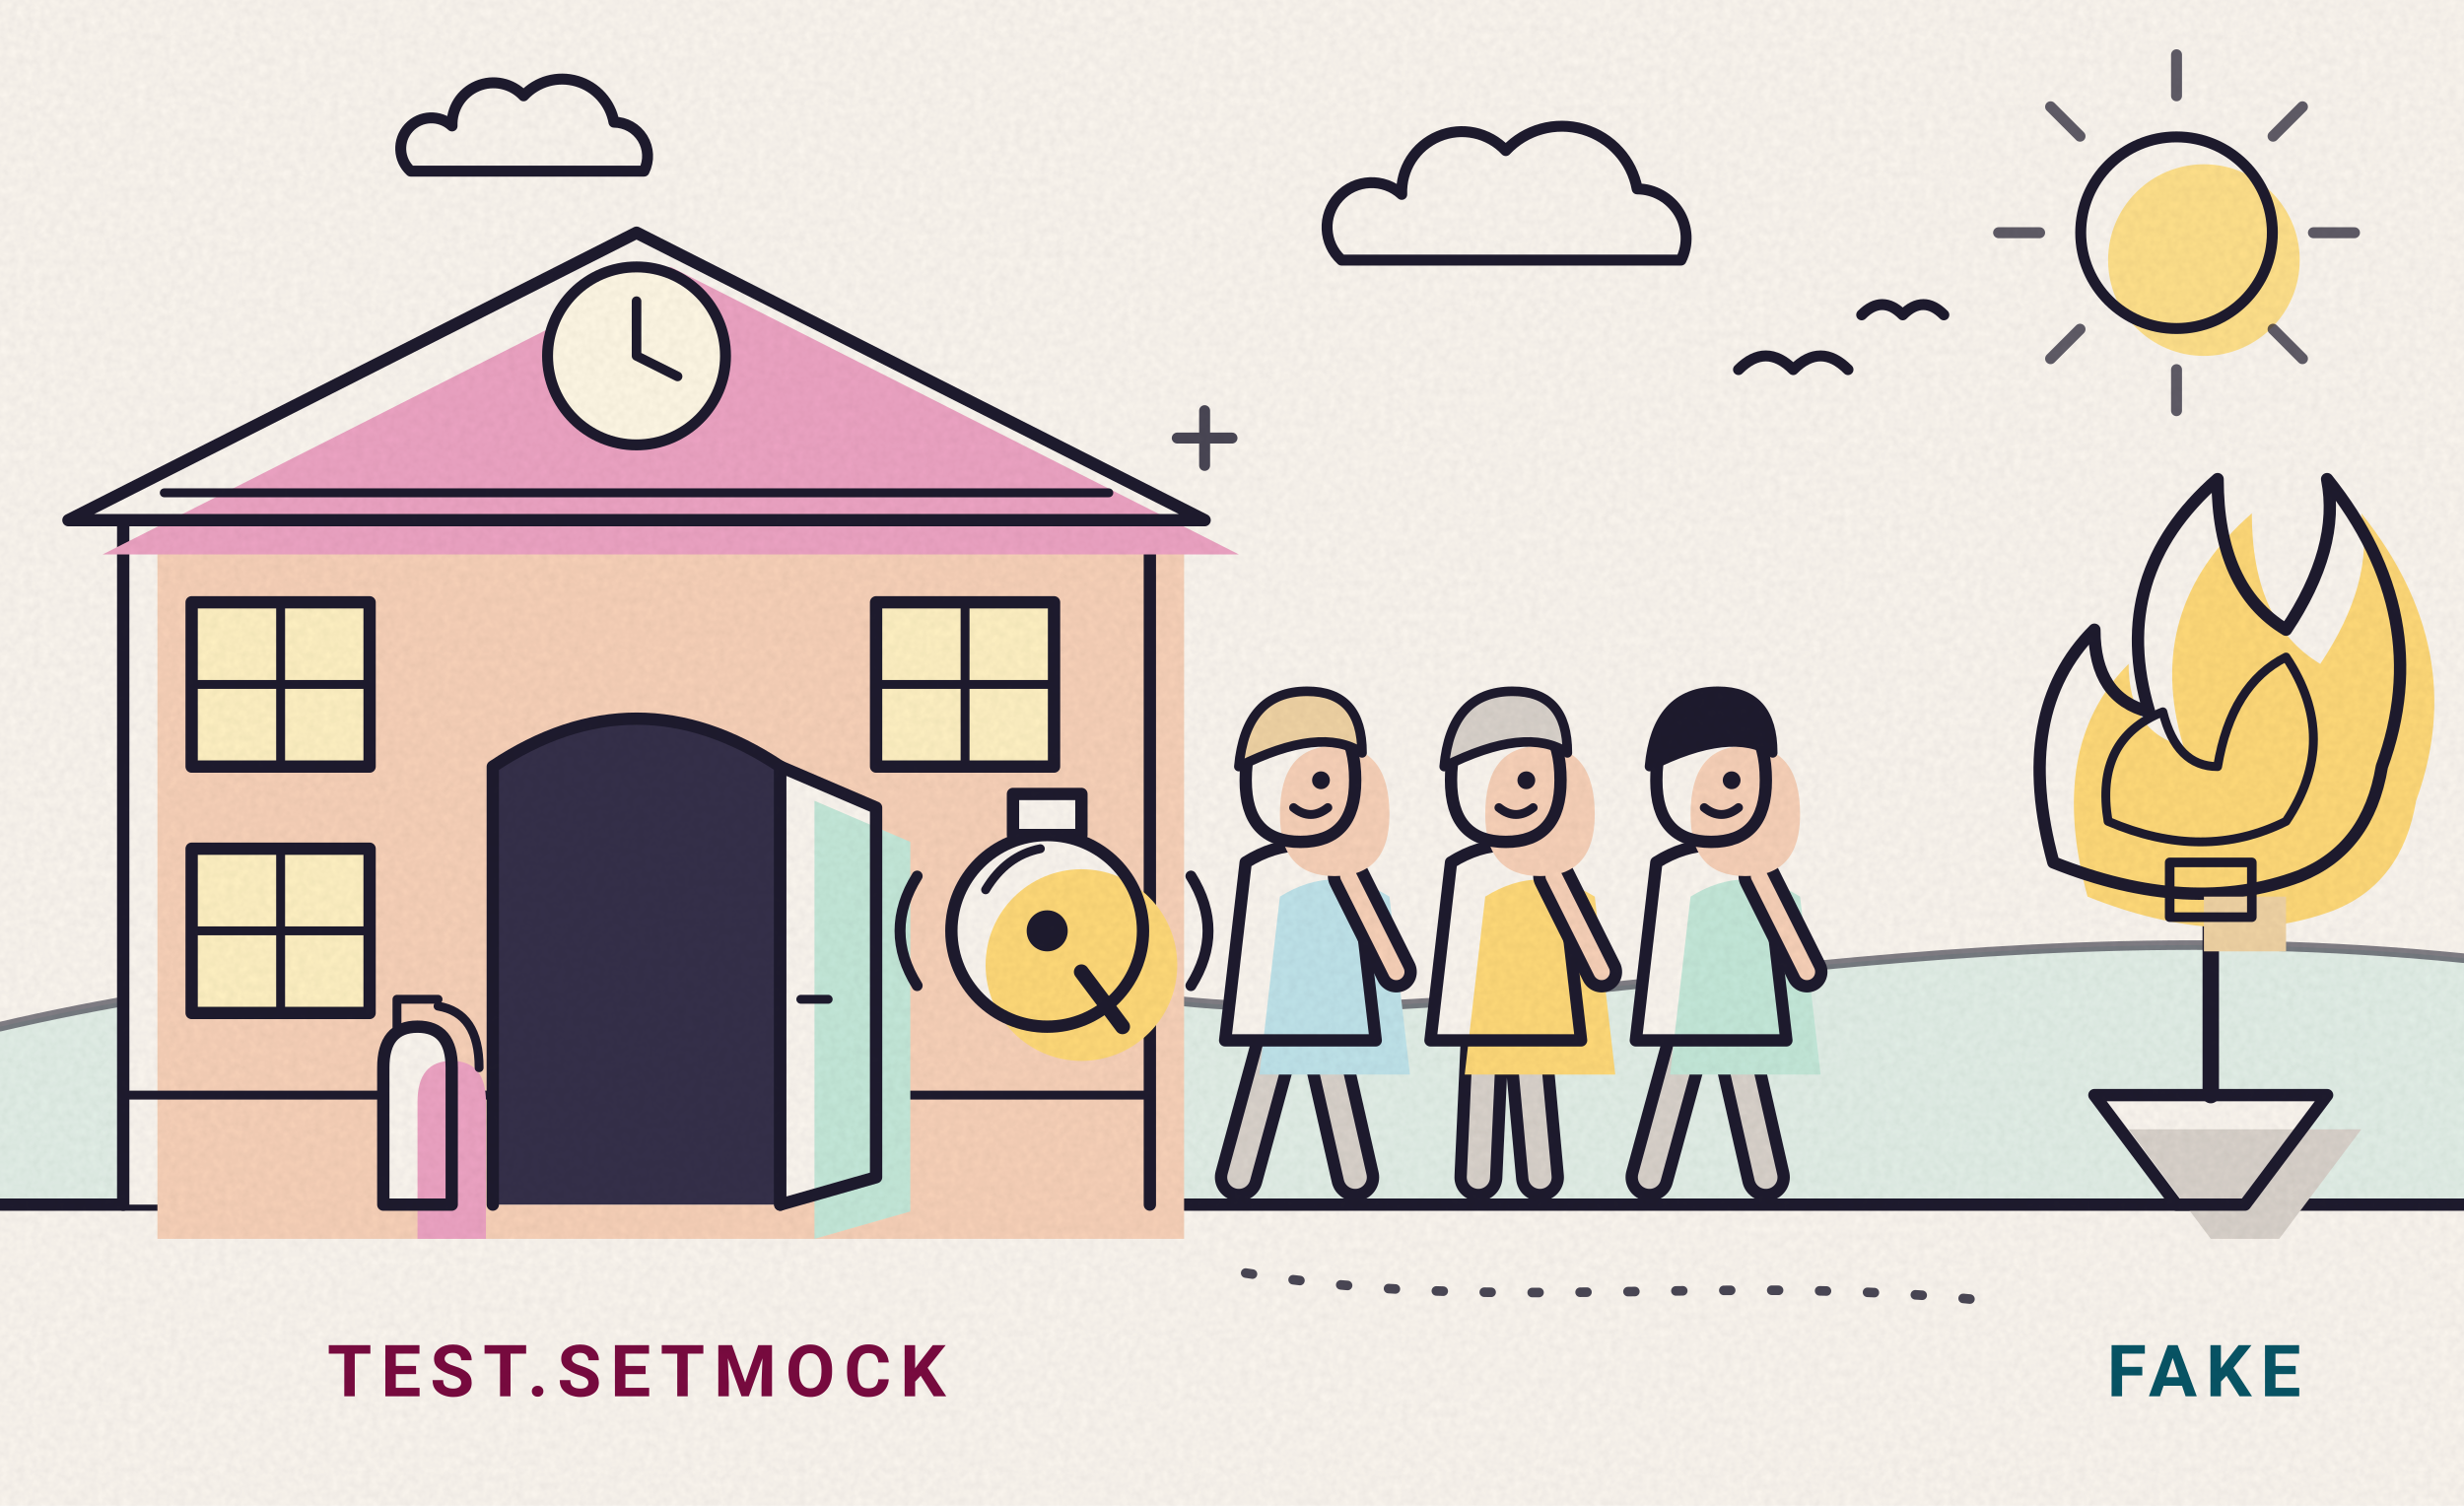
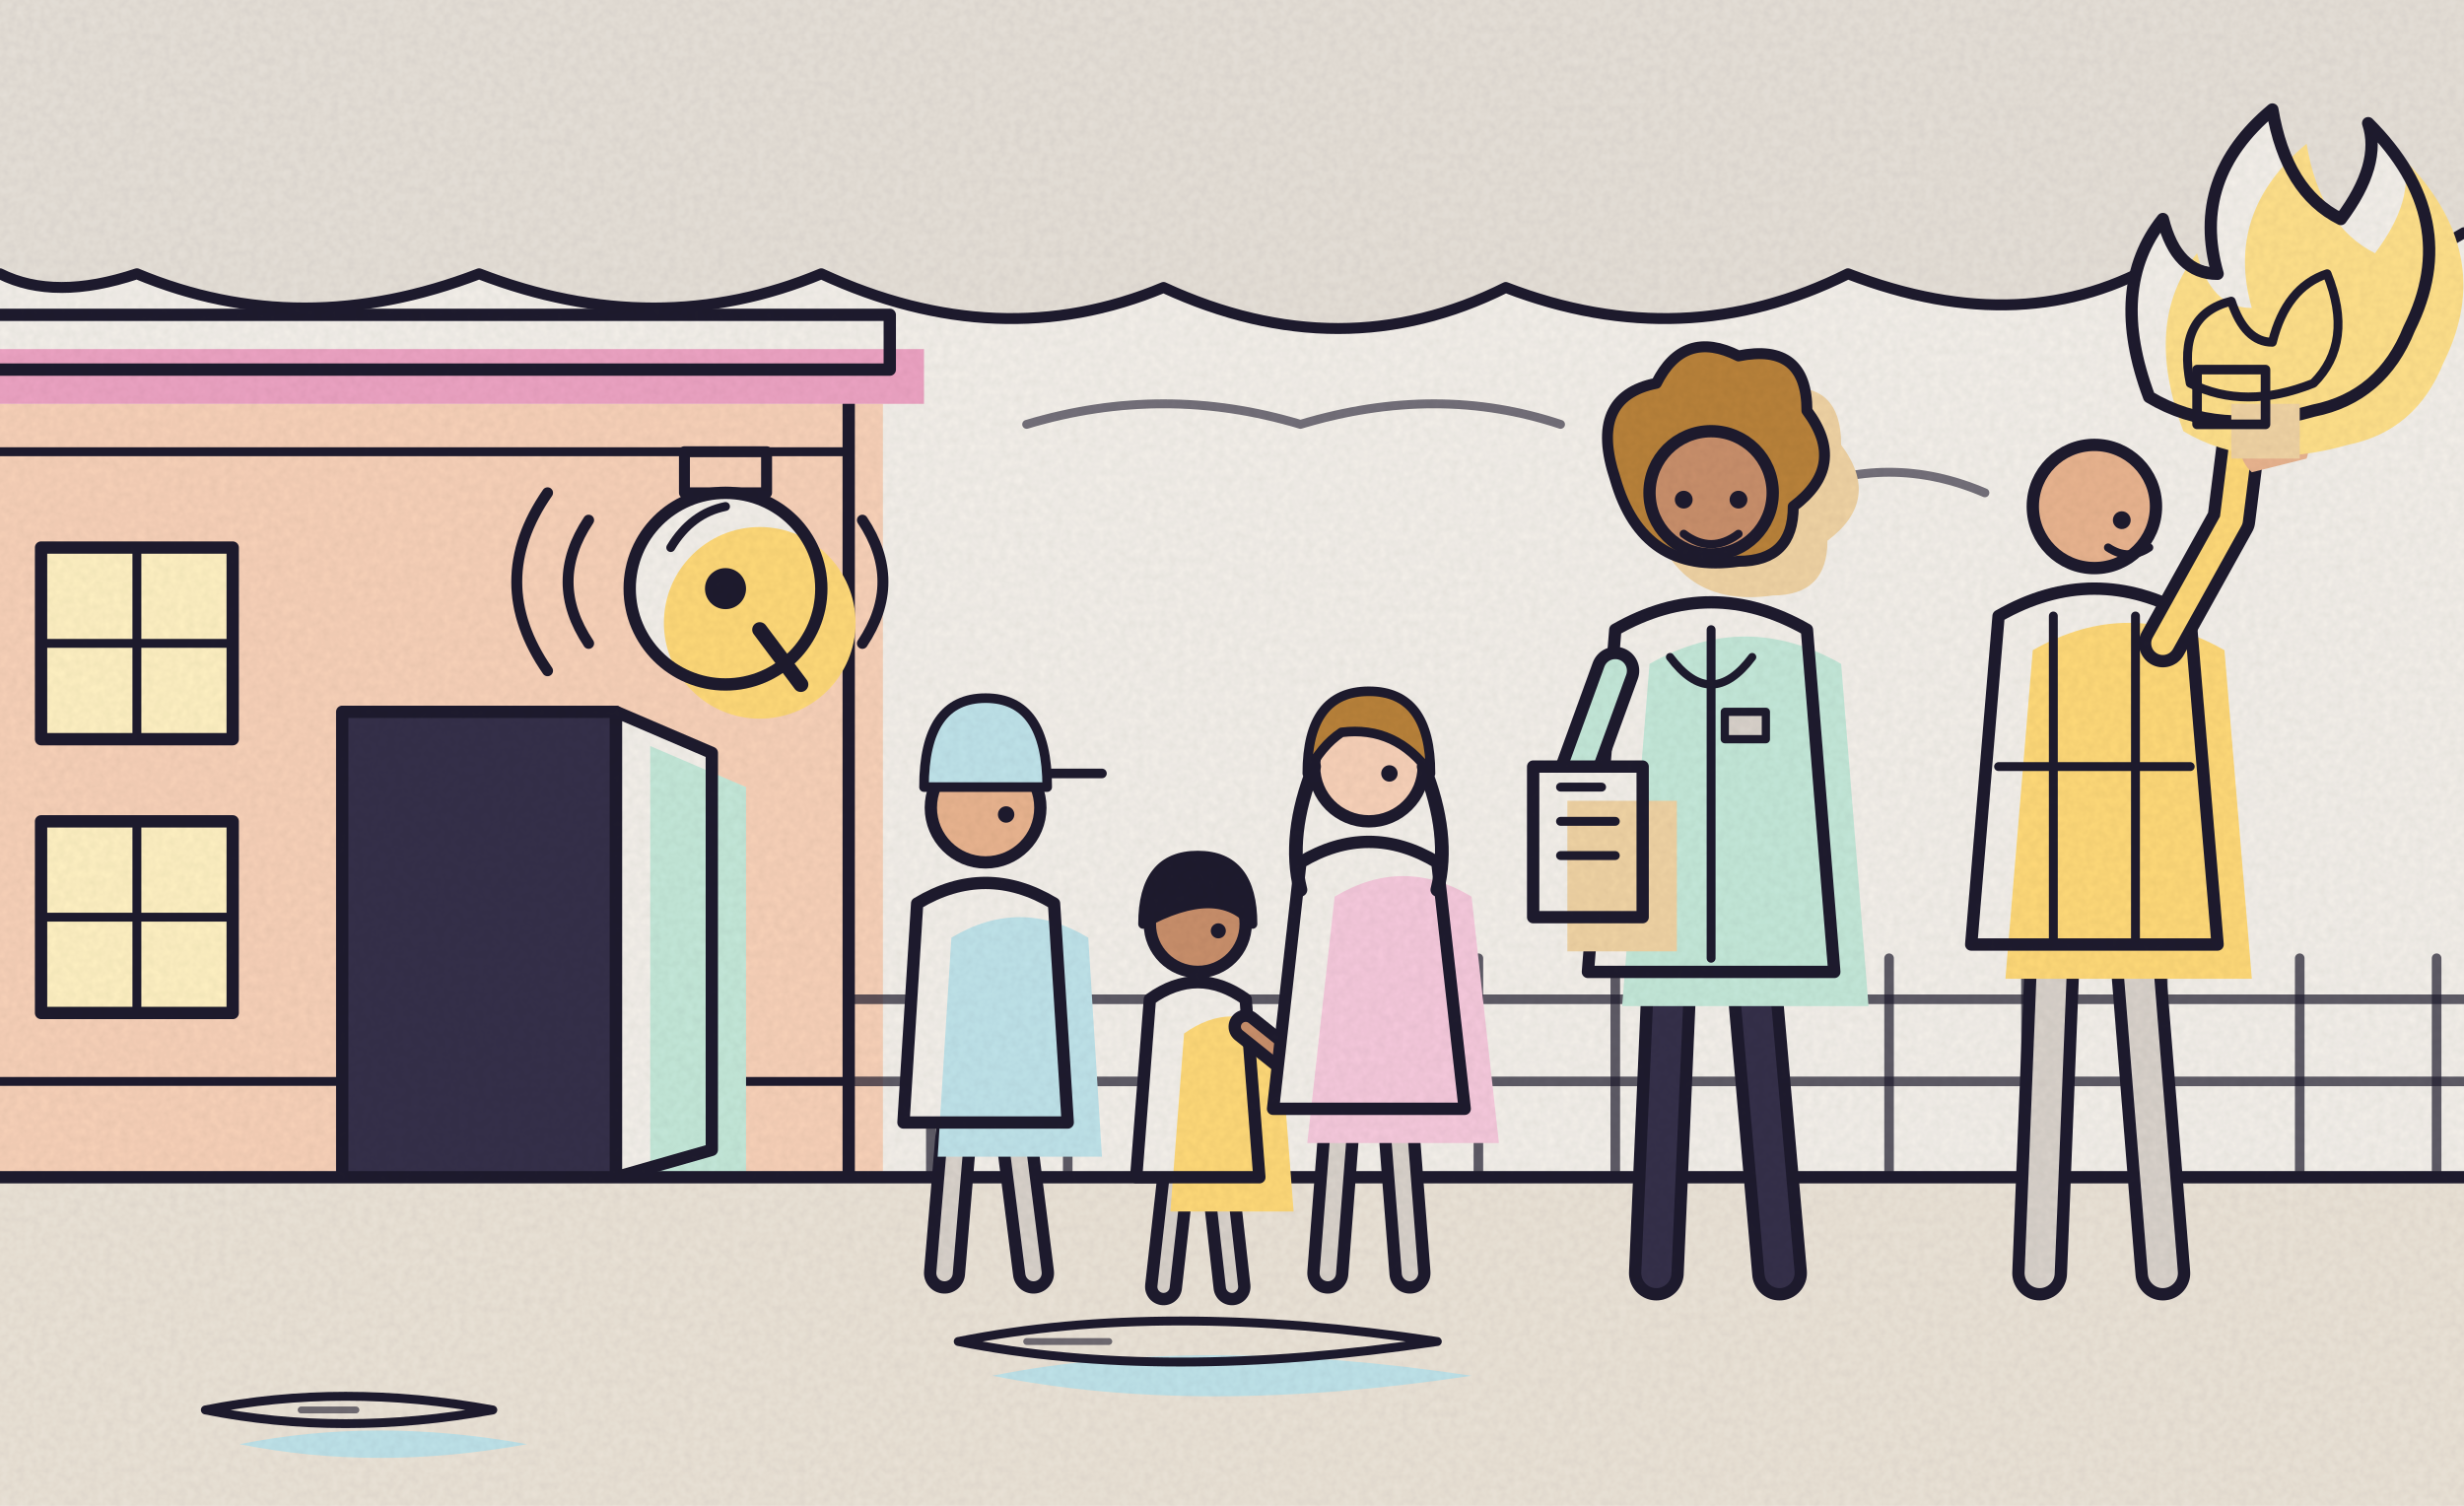
<svg xmlns="http://www.w3.org/2000/svg" xmlns:xlink="http://www.w3.org/1999/xlink" viewBox="0 0 360 220" stroke-linejoin="round" stroke-linecap="round">
  <defs>
    <filter id="fd-grain" x="0" y="0" width="100%" height="100%">
      <feTurbulence type="fractalNoise" baseFrequency=".85" numOctaves="2" stitchTiles="stitch" />
      <feColorMatrix values="0 0 0 0 0  0 0 0 0 0  0 0 0 0 0  0 0 0 .06 0" />
    </filter>
-     <path id="fd-s0" d="M18 176 V74 H168 V176" />
-     <path id="fd-s1" d="M10 76 L93 34 L176 76Z" />
-     <path id="fd-s2" d="M80 52 A13 13 0 1 1 106 52 A13 13 0 1 1 80 52Z" />
-     <path id="fd-s3" d="M28 88 H54 V112 H28Z M128 88 H154 V112 H128Z" />
-     <path id="fd-s4" d="M28 124 H54 V148 H28Z" />
-     <path id="fd-s5" d="M72 176 V112 Q93 98 114 112 V176" />
-     <path id="fd-s6" d="M114 112 L128 118 V172 L114 176Z" />
-     <path id="fd-s7" d="M56 176 V156 Q56 150 61 150 Q66 150 66 156 V176Z" />
-     <path id="fd-s8" d="M148 116 H158 V122 H148Z" />
-     <path id="fd-s9" d="M139 136 A14 14 0 1 1 167 136 A14 14 0 1 1 139 136Z" />
-     <path id="fd-s10" d="M164 150 L158 142" />
-     <path id="fd-s11" d="M179 152 L182 126 Q190 121 198 126 L201 152Z" />
-     <path id="fd-s12" d="M182 114 Q182 104 190 104 Q198 104 198 114 Q198 123 190 123 Q182 123 182 114Z" />
-     <path id="fd-s13" d="M181 112 Q182 101 191 101 Q199 101 199 110 Q193 106 181 112Z" />
-     <path id="fd-s14" d="M209 152 L212 126 Q220 121 228 126 L231 152Z" />
-     <path id="fd-s15" d="M212 114 Q212 104 220 104 Q228 104 228 114 Q228 123 220 123 Q212 123 212 114Z" />
-     <path id="fd-s16" d="M211 112 Q212 101 221 101 Q229 101 229 110 Q223 106 211 112Z" />
-     <path id="fd-s17" d="M239 152 L242 126 Q250 121 258 126 L261 152Z" />
-     <path id="fd-s18" d="M242 114 Q242 104 250 104 Q258 104 258 114 Q258 123 250 123 Q242 123 242 114Z" />
-     <path id="fd-s19" d="M241 112 Q242 101 251 101 Q259 101 259 110 Q253 106 241 112Z" />
-     <path id="fd-s20" d="M318 176 L306 160 H340 L328 176Z" />
-     <path id="fd-s21" d="M323 160 V118" />
-     <path id="fd-s22" d="M300 126 Q294 104 306 92 Q306 102 314 104 Q308 84 324 70 Q324 86 334 92 Q342 80 340 70 Q356 90 348 112 Q346 124 336 128 Q320 134 300 126Z" />
-     <path id="fd-s23" d="M317 126 H329 V134 H317Z" />
+     <path id="fd-s0" d="M-6 172 V54 H124 V172" />
+     <path id="fd-s1" d="M-6 54 L-6 46 H130 V54Z" />
+     <path id="fd-s2" d="M6 80 H34 V108 H6Z M6 120 H34 V148 H6Z" />
+     <path id="fd-s3" d="M50 172 V104 H90 V172" />
+     <path id="fd-s4" d="M90 104 L104 110 V168 L90 172Z" />
+     <path id="fd-s5" d="M100 66 H112 V72 H100Z" />
+     <path id="fd-s6" d="M92 86 A14 14 0 1 1 120 86 A14 14 0 1 1 92 86Z" />
+     <path id="fd-s7" d="M117 100 L111 92" />
+     <path id="fd-s8" d="M140 196 Q170 190 210 196 Q170 202 140 196Z" />
+     <path id="fd-s9" d="M30 206 Q50 202 72 206 Q50 210 30 206Z" />
+     <path id="fd-s10" d="M132 164 L134 132 Q144 126 154 132 L156 164Z" />
+     <path id="fd-s11" d="M136 118 A8 8 0 1 1 152 118 A8 8 0 1 1 136 118Z" />
+     <path id="fd-s12" d="M135 115 Q135 102 144 102 Q153 102 153 115 Z M153 113 H161" />
+     <path id="fd-s13" d="M166 172 L168 146 Q175 141 182 146 L184 172Z" />
+     <path id="fd-s14" d="M168 135 A7 7 0 1 1 182 135 A7 7 0 1 1 168 135Z" />
+     <path id="fd-s15" d="M167 135 Q167 125 175 125 Q183 125 183 135 Q178 129 167 135Z" />
+     <path id="fd-s16" d="M186 162 L190 126 Q200 120 210 126 L214 162Z" />
+     <path id="fd-s17" d="M192 112 A8 8 0 1 1 208 112 A8 8 0 1 1 192 112Z" />
+     <path id="fd-s18" d="M191 113 Q191 101 200 101 Q209 101 209 113 Q204 106 196 107 Q193 109 191 113Z" />
+     <path id="fd-s19" d="M192 112 Q188 122 190 130 M208 112 Q212 122 210 130" />
+     <path id="fd-s20" d="M232 142 L236 92 Q250 84 264 92 L268 142Z" />
+     <path id="fd-s21" d="M224 112 H240 V134 H224Z" />
+     <path id="fd-s22" d="M244 96 Q250 104 256 96" />
+     <path id="fd-s23" d="M252 104 H258 V108 H252Z" />
+     <path id="fd-s24" d="M236 70 Q232 58 242 56 Q246 48 254 52 Q264 50 264 60 Q270 68 262 74 Q262 82 254 82 Q240 84 236 70Z" />
+     <path id="fd-s25" d="M241 72 A9 9 0 1 1 259 72 A9 9 0 1 1 241 72Z" />
+     <path id="fd-s26" d="M246 78 q4 3 8 0" />
+     <path id="fd-s27" d="M288 138 L292 90 Q306 82 320 90 L324 138Z" />
+     <path id="fd-s28" d="M324 64 a5 5 0 1 1 8 -2" />
+     <path id="fd-s29" d="M297 74 A9 9 0 1 1 315 74 A9 9 0 1 1 297 74Z" />
+     <path id="fd-s30" d="M308 80 q3 2 6 0" />
+     <path id="fd-s31" d="M330 50 V40" />
+     <path id="fd-s32" d="M316 44 Q310 28 318 18 Q320 26 326 26 Q322 12 334 2 Q336 14 344 18 Q350 10 348 4 Q362 18 354 34 Q350 44 340 46 Q326 50 316 44Z" />
+     <path id="fd-s33" d="M323 40 H333 V48 H323Z" />
  </defs>
-   <rect width="360" height="220" fill="#FBF6EF" />
-   <circle cx="322" cy="38" r="14" fill="#FFE08A" />
-   <circle cx="318" cy="34" r="14" fill="none" stroke="#1E1B2E" stroke-width="1.6" />
-   <path d="M338.0 34.0 L344.0 34.0 M332.1 48.1 L336.4 52.4 M318.0 54.0 L318.0 60.0 M303.9 48.1 L299.6 52.4 M298.0 34.0 L292.0 34.0 M303.9 19.9 L299.6 15.6 M318.0 14.0 L318.0 8.0 M332.1 19.9 L336.4 15.6" fill="none" stroke="#1E1B2E" stroke-width="1.6" opacity=".7" />
-   <path transform="translate(196 22) scale(0.8)" d="M0 20 H62 A9 9 0 0 0 54 7 A14 14 0 0 0 30 0 A11 11 0 0 0 11 8 A8 8 0 0 0 0 20Z" fill="none" stroke="#1E1B2E" stroke-width="2.00" />
-   <path transform="translate(60 14) scale(0.55)" d="M0 20 H62 A9 9 0 0 0 54 7 A14 14 0 0 0 30 0 A11 11 0 0 0 11 8 A8 8 0 0 0 0 20Z" fill="none" stroke="#1E1B2E" stroke-width="2.91" />
-   <path d="M254 54 q4 -4 8 0 q4 -4 8 0 M272 46 q3 -3 6 0 q3 -3 6 0" fill="none" stroke="#1E1B2E" stroke-width="1.6" />
-   <path d="M176 60 v8 M172 64 h8" fill="none" stroke="#1E1B2E" stroke-width="1.6" opacity=".8" />
-   <path d="M0 150 C60 136 120 140 170 146 C220 152 280 132 360 140 V176 H0Z" fill="#E2EFE7" />
-   <path d="M0 150 C60 136 120 140 170 146 C220 152 280 132 360 140" fill="none" stroke="#1E1B2E" stroke-width="1.4" opacity=".55" />
-   <path d="M0 176 H360" fill="none" stroke="#1E1B2E" stroke-width="1.8" />
-   <use xlink:href="#fd-s0" fill="#FBF6EF" />
+   <rect width="360" height="220" fill="#F4F0EA" />
+   <path d="M0 0 H360 V34 Q340 46 316 38 Q296 50 270 40 Q246 52 220 42 Q196 54 170 42 Q146 52 120 40 Q96 50 70 40 Q44 50 20 40 Q8 44 0 40Z" fill="#E6E0D8" />
+   <path d="M0 40 Q8 44 20 40 Q44 50 70 40 Q96 50 120 40 Q146 52 170 42 Q196 54 220 42 Q246 52 270 40 Q296 50 316 38 Q340 46 360 34" fill="none" stroke="#1E1B2E" stroke-width="1.6" />
+   <path d="M150 62 Q170 56 190 62 Q210 56 228 62 M262 72 Q276 66 290 72" fill="none" stroke="#1E1B2E" stroke-width="1.3" opacity=".6" />
+   <use xlink:href="#fd-s0" fill="#F4F0EA" />
  <g transform="translate(5 5)">
    <use xlink:href="#fd-s0" fill="#F8D1B8" />
  </g>
  <use xlink:href="#fd-s0" fill="none" stroke="#1E1B2E" stroke-width="1.8" />
-   <path d="M18 160 H168" fill="none" stroke="#1E1B2E" stroke-width="1.3" />
-   <use xlink:href="#fd-s1" fill="#FBF6EF" />
+   <path d="M-6 66 H124 M-6 158 H124" fill="none" stroke="#1E1B2E" stroke-width="1.3" />
+   <use xlink:href="#fd-s1" fill="#F4F0EA" />
  <g transform="translate(5 5)">
    <use xlink:href="#fd-s1" fill="#EDA3C3" />
  </g>
  <use xlink:href="#fd-s1" fill="none" stroke="#1E1B2E" stroke-width="1.8" />
-   <path d="M24 72 H162" fill="none" stroke="#1E1B2E" stroke-width="1.3" />
-   <use xlink:href="#fd-s2" fill="#FFF8E4" />
-   <use xlink:href="#fd-s2" fill="none" stroke="#1E1B2E" stroke-width="1.6" />
-   <path d="M93 44 V52 L99 55" fill="none" stroke="#1E1B2E" stroke-width="1.4" />
-   <use xlink:href="#fd-s3" fill="#FFF1C2" />
+   <use xlink:href="#fd-s2" fill="#FFF1C2" />
+   <use xlink:href="#fd-s2" fill="none" stroke="#1E1B2E" stroke-width="1.8" />
+   <path d="M20 80 V108 M6 94 H34 M20 120 V148 M6 134 H34" fill="none" stroke="#1E1B2E" stroke-width="1.3" />
+   <use xlink:href="#fd-s3" fill="#F4F0EA" />
+   <use xlink:href="#fd-s3" fill="#35304A" />
  <use xlink:href="#fd-s3" fill="none" stroke="#1E1B2E" stroke-width="1.8" />
-   <path d="M41 88 V112 M28 100 H54 M141 88 V112 M128 100 H154" fill="none" stroke="#1E1B2E" stroke-width="1.3" />
-   <use xlink:href="#fd-s4" fill="#FFF1C2" />
+   <use xlink:href="#fd-s4" fill="#F4F0EA" />
+   <g transform="translate(5 5)">
+     <use xlink:href="#fd-s4" fill="#C4E8D9" />
+   </g>
  <use xlink:href="#fd-s4" fill="none" stroke="#1E1B2E" stroke-width="1.8" />
-   <path d="M41 124 V148 M28 136 H54" fill="none" stroke="#1E1B2E" stroke-width="1.3" />
-   <use xlink:href="#fd-s5" fill="#FBF6EF" />
-   <use xlink:href="#fd-s5" fill="#35304A" />
-   <use xlink:href="#fd-s5" fill="none" stroke="#1E1B2E" stroke-width="1.8" />
-   <use xlink:href="#fd-s6" fill="#FBF6EF" />
+   <use xlink:href="#fd-s5" fill="none" stroke="#1E1B2E" stroke-width="1.6" />
+   <use xlink:href="#fd-s6" fill="#F4F0EA" />
  <g transform="translate(5 5)">
-     <use xlink:href="#fd-s6" fill="#C4E8D9" />
+     <use xlink:href="#fd-s6" fill="#FFD978" />
  </g>
  <use xlink:href="#fd-s6" fill="none" stroke="#1E1B2E" stroke-width="1.8" />
-   <path d="M117 146 h4" fill="none" stroke="#1E1B2E" stroke-width="1.3" />
-   <use xlink:href="#fd-s7" fill="#FBF6EF" />
+   <path d="M98 80 Q101 75 106 74" fill="none" stroke="#1E1B2E" stroke-width="1.3" />
+   <circle cx="106" cy="86" r="3" fill="#1E1B2E" />
+   <use xlink:href="#fd-s7" fill="none" stroke="#1E1B2E" stroke-width="2.2" />
+   <path d="M86 76 q-6 9 0 18 M80 72 q-9 13 0 26 M126 76 q6 9 0 18" fill="none" stroke="#1E1B2E" stroke-width="1.6" />
+   <path d="M124 146 H360 M124 158 H360" fill="none" stroke="#1E1B2E" stroke-width="1.4" opacity=".7" />
+   <path d="M136 140 V172 M156 140 V172 M176 140 V172 M196 140 V172 M216 140 V172 M236 140 V172 M256 140 V172 M276 140 V172 M296 140 V172 M316 140 V172 M336 140 V172 M356 140 V172" fill="none" stroke="#1E1B2E" stroke-width="1.4" opacity=".7" />
+   <path d="M0 172 H360 V220 H0Z" fill="#EBE3D7" />
+   <path d="M0 172 H360" fill="none" stroke="#1E1B2E" stroke-width="1.8" />
  <g transform="translate(5 5)">
-     <use xlink:href="#fd-s7" fill="#EDA3C3" />
+     <use xlink:href="#fd-s8" fill="#BFE3EA" />
  </g>
-   <use xlink:href="#fd-s7" fill="none" stroke="#1E1B2E" stroke-width="1.8" />
-   <path d="M58 150 V146 H64 M64 147 Q70 148 70 156" fill="none" stroke="#1E1B2E" stroke-width="1.3" />
-   <use xlink:href="#fd-s8" fill="#FBF6EF" />
-   <use xlink:href="#fd-s8" fill="none" stroke="#1E1B2E" stroke-width="1.8" />
-   <use xlink:href="#fd-s9" fill="#FBF6EF" />
+   <use xlink:href="#fd-s8" fill="none" stroke="#1E1B2E" stroke-width="1.3" />
  <g transform="translate(5 5)">
-     <use xlink:href="#fd-s9" fill="#FFD978" />
+     <use xlink:href="#fd-s9" fill="#BFE3EA" />
  </g>
-   <use xlink:href="#fd-s9" fill="none" stroke="#1E1B2E" stroke-width="1.8" />
-   <path d="M144 130 Q147 125 152 124" fill="none" stroke="#1E1B2E" stroke-width="1.3" />
-   <circle cx="153" cy="136" r="3" fill="#1E1B2E" />
-   <use xlink:href="#fd-s10" fill="none" stroke="#1E1B2E" stroke-width="2.2" />
-   <path d="M134 128 q-5 8 0 16 M174 128 q5 8 0 16" fill="none" stroke="#1E1B2E" stroke-width="1.6" />
-   <path d="M182 186 C220 192 250 186 290 190" fill="none" stroke="#1E1B2E" stroke-width="1.4" stroke-dasharray="1 6" opacity=".8" />
-   <path d="M187 150 L181 172 M193 150 L198 172" fill="none" stroke="#1E1B2E" stroke-width="7" />
-   <path d="M187 150 L181 172 M193 150 L198 172" fill="none" stroke="#D9D2CB" stroke-width="3.4" />
-   <use xlink:href="#fd-s11" fill="#FBF6EF" />
+   <use xlink:href="#fd-s9" fill="none" stroke="#1E1B2E" stroke-width="1.3" />
+   <path d="M150 196 h12 M44 206 h8" fill="none" stroke="#1E1B2E" stroke-width="1" opacity=".6" />
+   <path d="M140 162 L138 186 M148 162 L151 186" fill="none" stroke="#1E1B2E" stroke-width="6" />
+   <path d="M140 162 L138 186 M148 162 L151 186" fill="none" stroke="#D9D2CB" stroke-width="2.4" />
+   <use xlink:href="#fd-s10" fill="#F4F0EA" />
  <g transform="translate(5 5)">
-     <use xlink:href="#fd-s11" fill="#BFE3EA" />
+     <use xlink:href="#fd-s10" fill="#BFE3EA" />
  </g>
+   <use xlink:href="#fd-s10" fill="none" stroke="#1E1B2E" stroke-width="1.8" />
+   <use xlink:href="#fd-s11" fill="#E9B48F" />
  <use xlink:href="#fd-s11" fill="none" stroke="#1E1B2E" stroke-width="1.8" />
-   <path d="M197 128 L204 142" fill="none" stroke="#1E1B2E" stroke-width="6" />
-   <path d="M197 128 L204 142" fill="none" stroke="#F8D1B8" stroke-width="2.4" />
-   <use xlink:href="#fd-s12" fill="#FBF6EF" />
+   <use xlink:href="#fd-s12" fill="#BFE3EA" />
+   <use xlink:href="#fd-s12" fill="none" stroke="#1E1B2E" stroke-width="1.4" />
+   <circle cx="147" cy="119" r="1.2" fill="#1E1B2E" />
+   <path d="M172 170 L170 188 M178 170 L180 188" fill="none" stroke="#1E1B2E" stroke-width="5.4" />
+   <path d="M172 170 L170 188 M178 170 L180 188" fill="none" stroke="#D9D2CB" stroke-width="1.8" />
+   <use xlink:href="#fd-s13" fill="#F4F0EA" />
  <g transform="translate(5 5)">
-     <use xlink:href="#fd-s12" fill="#F8D1B8" />
+     <use xlink:href="#fd-s13" fill="#FFD978" />
  </g>
-   <use xlink:href="#fd-s12" fill="none" stroke="#1E1B2E" stroke-width="1.8" />
-   <path d="M189 118 q2.5 2 5 0" fill="none" stroke="#1E1B2E" stroke-width="1.3" />
-   <use xlink:href="#fd-s13" fill="#F0D3A4" />
-   <use xlink:href="#fd-s13" fill="none" stroke="#1E1B2E" stroke-width="1.4" />
-   <circle cx="193" cy="114" r="1.3" fill="#1E1B2E" />
-   <path d="M217 150 L216 172 M223 150 L225 172" fill="none" stroke="#1E1B2E" stroke-width="7" />
-   <path d="M217 150 L216 172 M223 150 L225 172" fill="none" stroke="#D9D2CB" stroke-width="3.4" />
-   <use xlink:href="#fd-s14" fill="#FBF6EF" />
+   <use xlink:href="#fd-s13" fill="none" stroke="#1E1B2E" stroke-width="1.8" />
+   <use xlink:href="#fd-s14" fill="#C98F6B" />
+   <use xlink:href="#fd-s14" fill="none" stroke="#1E1B2E" stroke-width="1.8" />
+   <use xlink:href="#fd-s15" fill="#1E1B2E" />
+   <use xlink:href="#fd-s15" fill="none" stroke="#1E1B2E" stroke-width="1.4" />
+   <circle cx="178" cy="136" r="1.1" fill="#1E1B2E" />
+   <path d="M182 150 L192 158" fill="none" stroke="#1E1B2E" stroke-width="5" />
+   <path d="M182 150 L192 158" fill="none" stroke="#C98F6B" stroke-width="1.4" />
+   <path d="M196 160 L194 186 M204 160 L206 186" fill="none" stroke="#1E1B2E" stroke-width="6" />
+   <path d="M196 160 L194 186 M204 160 L206 186" fill="none" stroke="#D9D2CB" stroke-width="2.4" />
+   <use xlink:href="#fd-s16" fill="#F4F0EA" />
  <g transform="translate(5 5)">
-     <use xlink:href="#fd-s14" fill="#FFD978" />
+     <use xlink:href="#fd-s16" fill="#F6C9DC" />
  </g>
-   <use xlink:href="#fd-s14" fill="none" stroke="#1E1B2E" stroke-width="1.8" />
-   <path d="M227 128 L234 142" fill="none" stroke="#1E1B2E" stroke-width="6" />
-   <path d="M227 128 L234 142" fill="none" stroke="#F8D1B8" stroke-width="2.4" />
-   <use xlink:href="#fd-s15" fill="#FBF6EF" />
+   <use xlink:href="#fd-s16" fill="none" stroke="#1E1B2E" stroke-width="1.8" />
+   <use xlink:href="#fd-s17" fill="#F8D1B8" />
+   <use xlink:href="#fd-s17" fill="none" stroke="#1E1B2E" stroke-width="1.8" />
+   <use xlink:href="#fd-s18" fill="#B9823A" />
+   <use xlink:href="#fd-s18" fill="none" stroke="#1E1B2E" stroke-width="1.4" />
+   <use xlink:href="#fd-s19" fill="none" stroke="#1E1B2E" stroke-width="2" />
+   <circle cx="203" cy="113" r="1.2" fill="#1E1B2E" />
+   <path d="M244 140 L242 186 M256 140 L260 186" fill="none" stroke="#1E1B2E" stroke-width="8" />
+   <path d="M244 140 L242 186 M256 140 L260 186" fill="none" stroke="#35304A" stroke-width="4.4" />
+   <use xlink:href="#fd-s20" fill="#F4F0EA" />
  <g transform="translate(5 5)">
-     <use xlink:href="#fd-s15" fill="#F8D1B8" />
-   </g>
-   <use xlink:href="#fd-s15" fill="none" stroke="#1E1B2E" stroke-width="1.8" />
-   <path d="M219 118 q2.5 2 5 0" fill="none" stroke="#1E1B2E" stroke-width="1.3" />
-   <use xlink:href="#fd-s16" fill="#D9D2CB" />
-   <use xlink:href="#fd-s16" fill="none" stroke="#1E1B2E" stroke-width="1.4" />
-   <circle cx="223" cy="114" r="1.3" fill="#1E1B2E" />
-   <path d="M247 150 L241 172 M253 150 L258 172" fill="none" stroke="#1E1B2E" stroke-width="7" />
-   <path d="M247 150 L241 172 M253 150 L258 172" fill="none" stroke="#D9D2CB" stroke-width="3.4" />
-   <use xlink:href="#fd-s17" fill="#FBF6EF" />
-   <g transform="translate(5 5)">
-     <use xlink:href="#fd-s17" fill="#C4E8D9" />
-   </g>
-   <use xlink:href="#fd-s17" fill="none" stroke="#1E1B2E" stroke-width="1.8" />
-   <path d="M257 128 L264 142" fill="none" stroke="#1E1B2E" stroke-width="6" />
-   <path d="M257 128 L264 142" fill="none" stroke="#F8D1B8" stroke-width="2.4" />
-   <use xlink:href="#fd-s18" fill="#FBF6EF" />
-   <g transform="translate(5 5)">
-     <use xlink:href="#fd-s18" fill="#F8D1B8" />
-   </g>
-   <use xlink:href="#fd-s18" fill="none" stroke="#1E1B2E" stroke-width="1.8" />
-   <path d="M249 118 q2.5 2 5 0" fill="none" stroke="#1E1B2E" stroke-width="1.3" />
-   <use xlink:href="#fd-s19" fill="#1E1B2E" />
-   <use xlink:href="#fd-s19" fill="none" stroke="#1E1B2E" stroke-width="1.4" />
-   <circle cx="253" cy="114" r="1.3" fill="#1E1B2E" />
-   <use xlink:href="#fd-s20" fill="#FBF6EF" />
-   <g transform="translate(5 5)">
-     <use xlink:href="#fd-s20" fill="#D9D2CB" />
+     <use xlink:href="#fd-s20" fill="#C4E8D9" />
  </g>
  <use xlink:href="#fd-s20" fill="none" stroke="#1E1B2E" stroke-width="1.8" />
-   <use xlink:href="#fd-s21" fill="none" stroke="#1E1B2E" stroke-width="2.4" />
-   <use xlink:href="#fd-s22" fill="#FBF6EF" />
+   <path d="M250 92 V140" fill="none" stroke="#1E1B2E" stroke-width="1.3" />
+   <path d="M236 98 L228 120 L236 128" fill="none" stroke="#1E1B2E" stroke-width="7" />
+   <path d="M236 98 L228 120 L236 128" fill="none" stroke="#C4E8D9" stroke-width="3.4" />
+   <use xlink:href="#fd-s21" fill="#F4F0EA" />
  <g transform="translate(5 5)">
-     <use xlink:href="#fd-s22" fill="#FFD978" />
+     <use xlink:href="#fd-s21" fill="#F0D3A4" />
  </g>
-   <use xlink:href="#fd-s22" fill="none" stroke="#1E1B2E" stroke-width="1.8" />
-   <path d="M308 120 Q306 108 316 104 Q318 112 324 112 Q326 100 334 96 Q342 108 334 120 Q322 126 308 120Z" fill="none" stroke="#1E1B2E" stroke-width="1.3" />
+   <use xlink:href="#fd-s21" fill="none" stroke="#1E1B2E" stroke-width="1.8" />
+   <path d="M228 120 H236 M228 125 H236 M228 115 H234" fill="none" stroke="#1E1B2E" stroke-width="1.3" />
+   <use xlink:href="#fd-s22" fill="none" stroke="#1E1B2E" stroke-width="1.2" />
+   <use xlink:href="#fd-s23" fill="#D9D2CB" />
+   <use xlink:href="#fd-s23" fill="none" stroke="#1E1B2E" stroke-width="1.2" />
  <g transform="translate(5 5)">
-     <use xlink:href="#fd-s23" fill="#F0D3A4" />
+     <use xlink:href="#fd-s24" fill="#F0D3A4" />
  </g>
-   <use xlink:href="#fd-s23" fill="none" stroke="#1E1B2E" stroke-width="1.4" />
-   <g font-family="system-ui,-apple-system,Segoe UI,Roboto,sans-serif" font-size="10.5" font-weight="700" letter-spacing="1.3" text-anchor="middle">
-     <text x="93" y="204" fill="#7A0A40">TEST.SETMOCK</text>
-     <text x="322" y="204" fill="#075566">FAKE</text>
+   <use xlink:href="#fd-s24" fill="#B9823A" />
+   <use xlink:href="#fd-s24" fill="none" stroke="#1E1B2E" stroke-width="1.6" />
+   <use xlink:href="#fd-s25" fill="#C98F6B" />
+   <use xlink:href="#fd-s25" fill="none" stroke="#1E1B2E" stroke-width="1.8" />
+   <circle cx="246" cy="73" r="1.3" fill="#1E1B2E" />
+   <circle cx="254" cy="73" r="1.3" fill="#1E1B2E" />
+   <use xlink:href="#fd-s26" fill="none" stroke="#1E1B2E" stroke-width="1.2" />
+   <path d="M300 136 L298 186 M312 136 L316 186" fill="none" stroke="#1E1B2E" stroke-width="8" />
+   <path d="M300 136 L298 186 M312 136 L316 186" fill="none" stroke="#D9D2CB" stroke-width="4.4" />
+   <use xlink:href="#fd-s27" fill="#F4F0EA" />
+   <g transform="translate(5 5)">
+     <use xlink:href="#fd-s27" fill="#FFD978" />
+   </g>
+   <use xlink:href="#fd-s27" fill="none" stroke="#1E1B2E" stroke-width="1.8" />
+   <path d="M300 90 V138 M312 90 V138 M292 112 H320" fill="none" stroke-width="1.3" stroke="#1E1B2E" />
+   <path d="M316 94 L326 76 L328 60" fill="none" stroke="#1E1B2E" stroke-width="7" />
+   <path d="M316 94 L326 76 L328 60" fill="none" stroke="#FFD978" stroke-width="3.4" />
+   <use xlink:href="#fd-s28" fill="#F4F0EA" />
+   <g transform="translate(5 5)">
+     <use xlink:href="#fd-s28" fill="#E9B48F" />
+   </g>
+   <use xlink:href="#fd-s28" fill="none" stroke="#1E1B2E" stroke-width="1.8" />
+   <use xlink:href="#fd-s29" fill="#E9B48F" />
+   <use xlink:href="#fd-s29" fill="none" stroke="#1E1B2E" stroke-width="1.8" />
+   <circle cx="310" cy="76" r="1.3" fill="#1E1B2E" />
+   <use xlink:href="#fd-s30" fill="none" stroke="#1E1B2E" stroke-width="1.2" />
+   <g transform="translate(-2 14)">
+     <use xlink:href="#fd-s31" fill="none" stroke="#1E1B2E" stroke-width="2.2" />
+     <use xlink:href="#fd-s32" fill="#F4F0EA" />
+     <g transform="translate(5 5)">
+       <use xlink:href="#fd-s32" fill="#FFE08A" />
+     </g>
+     <use xlink:href="#fd-s32" fill="none" stroke="#1E1B2E" stroke-width="1.8" />
+     <path d="M322 42 Q320 32 328 30 Q330 36 334 36 Q336 28 342 26 Q346 36 340 42 Q330 46 322 42Z" fill="none" stroke="#1E1B2E" stroke-width="1.3" />
+     <g transform="translate(5 5)">
+       <use xlink:href="#fd-s33" fill="#F0D3A4" />
+     </g>
+     <use xlink:href="#fd-s33" fill="none" stroke="#1E1B2E" stroke-width="1.4" />
  </g>
  <rect width="360" height="220" filter="url(#fd-grain)" />
</svg>
